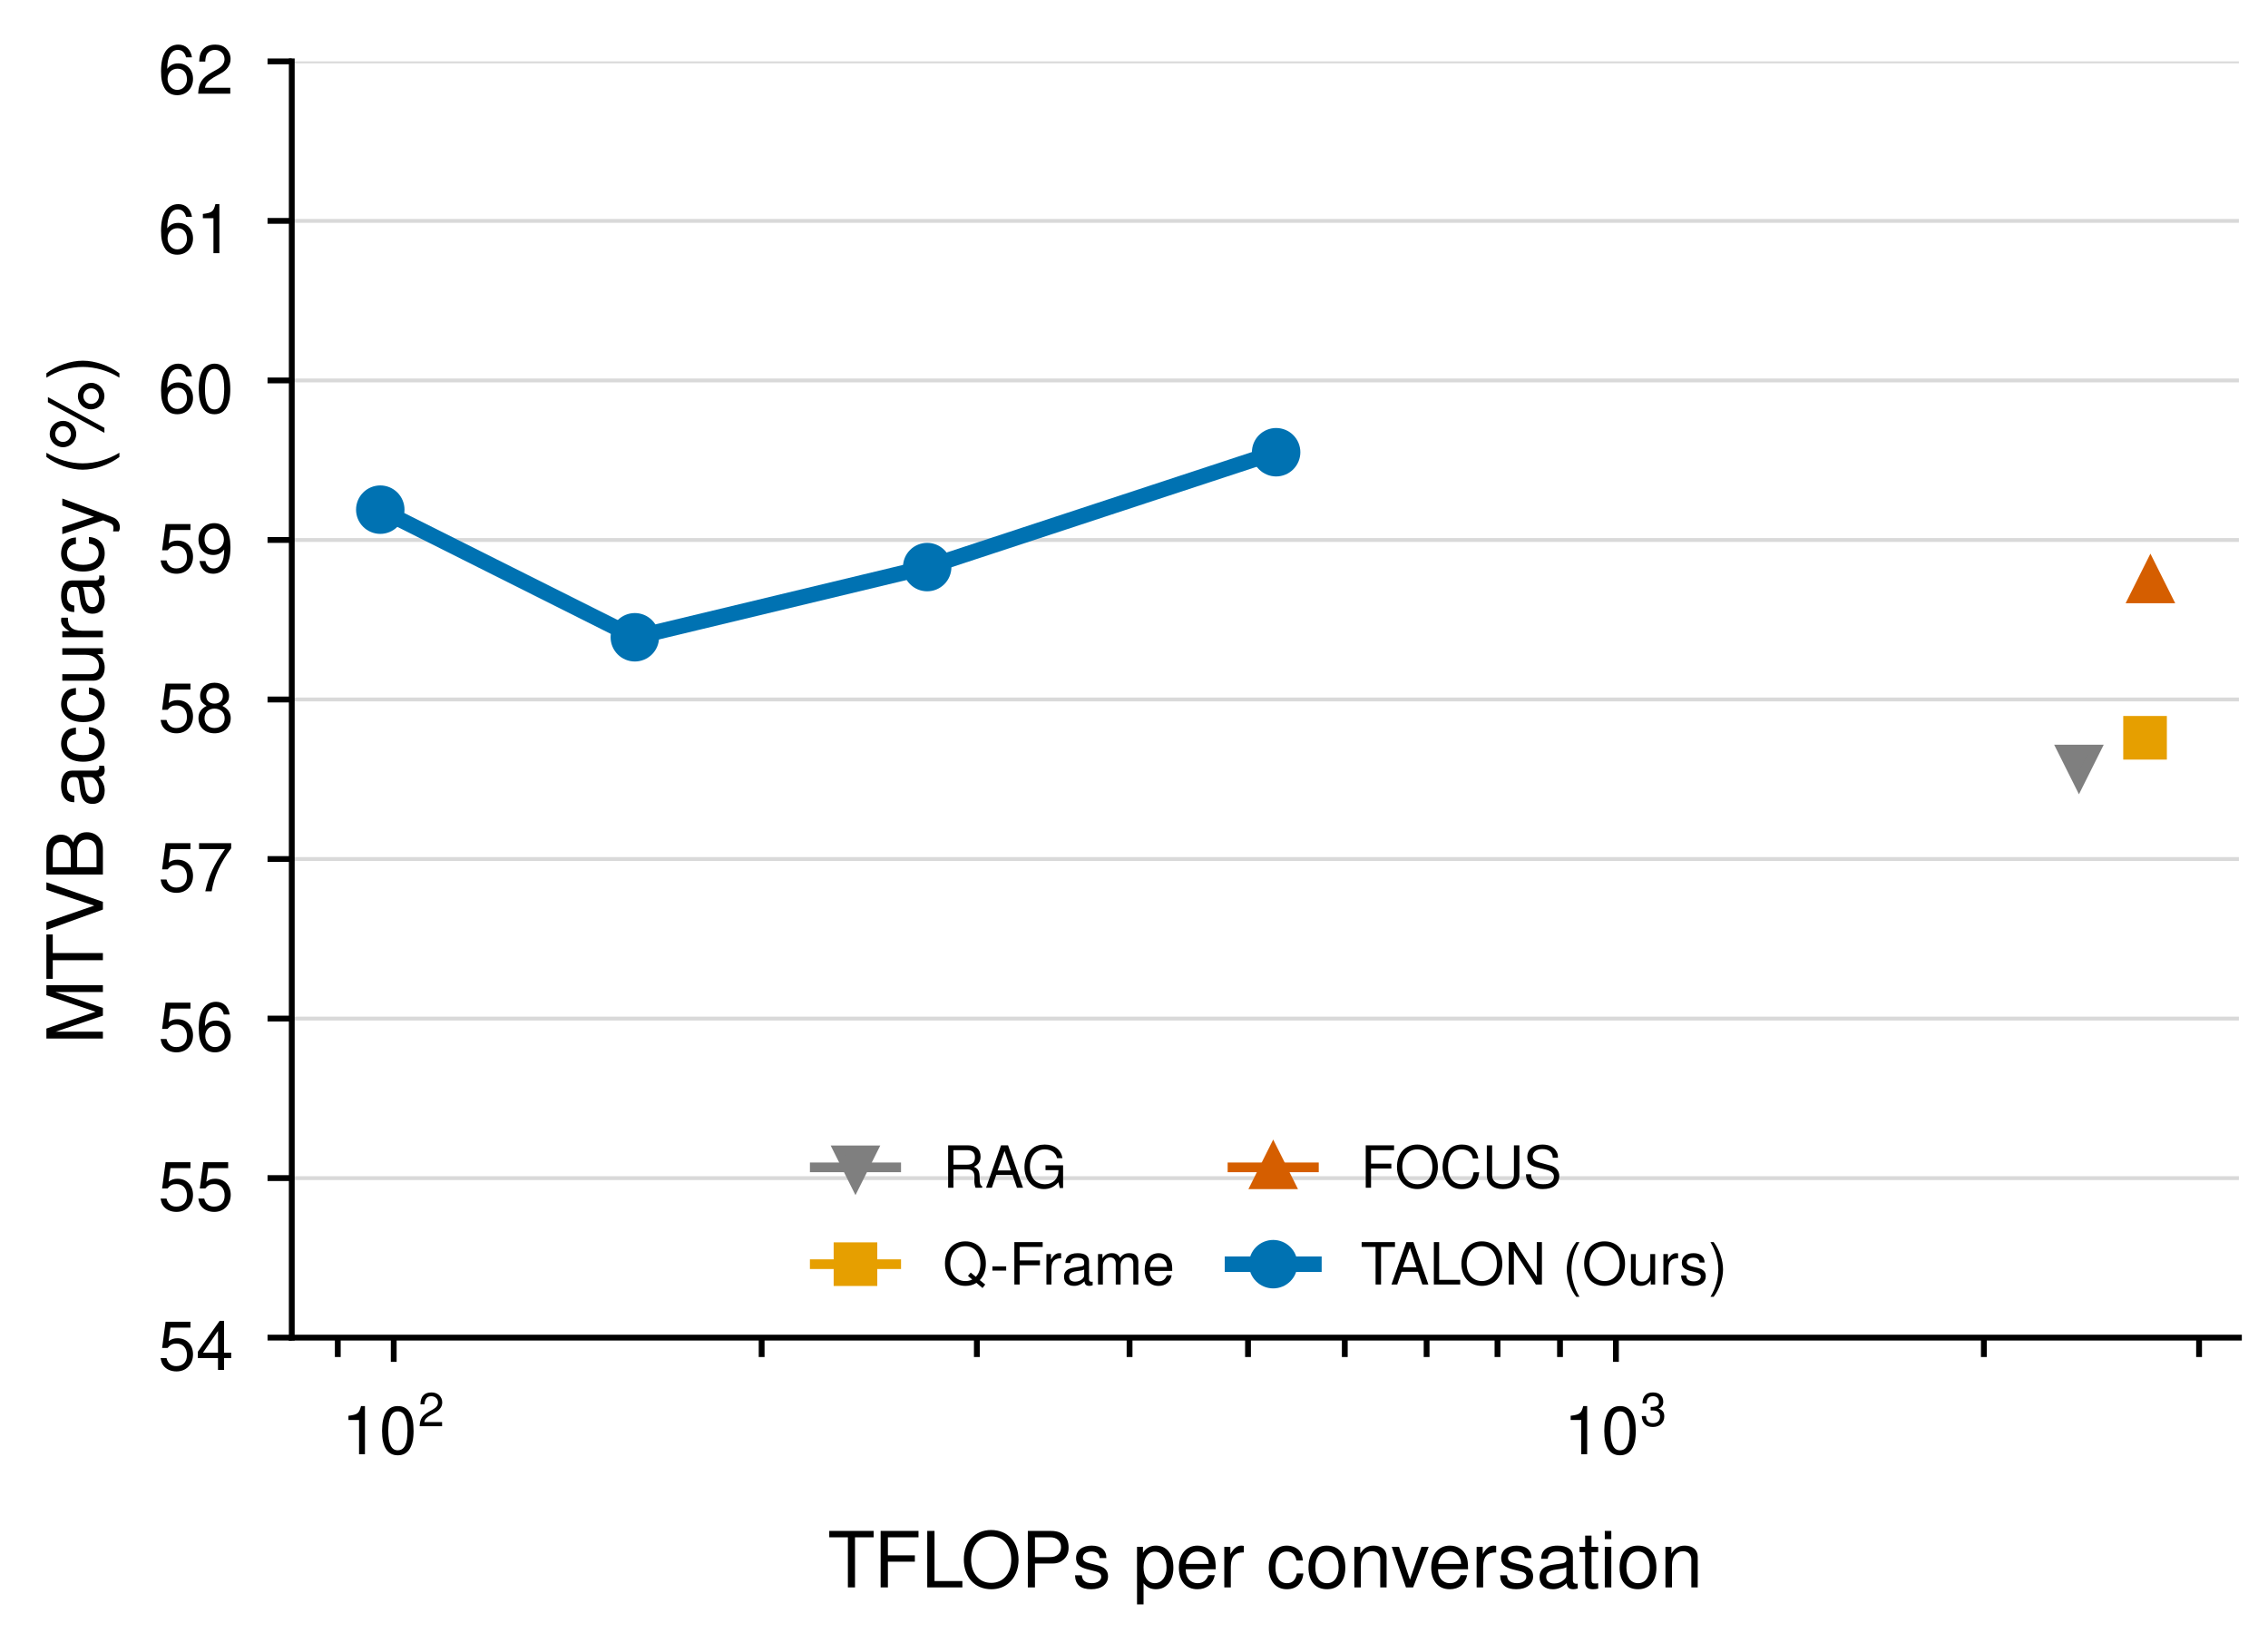
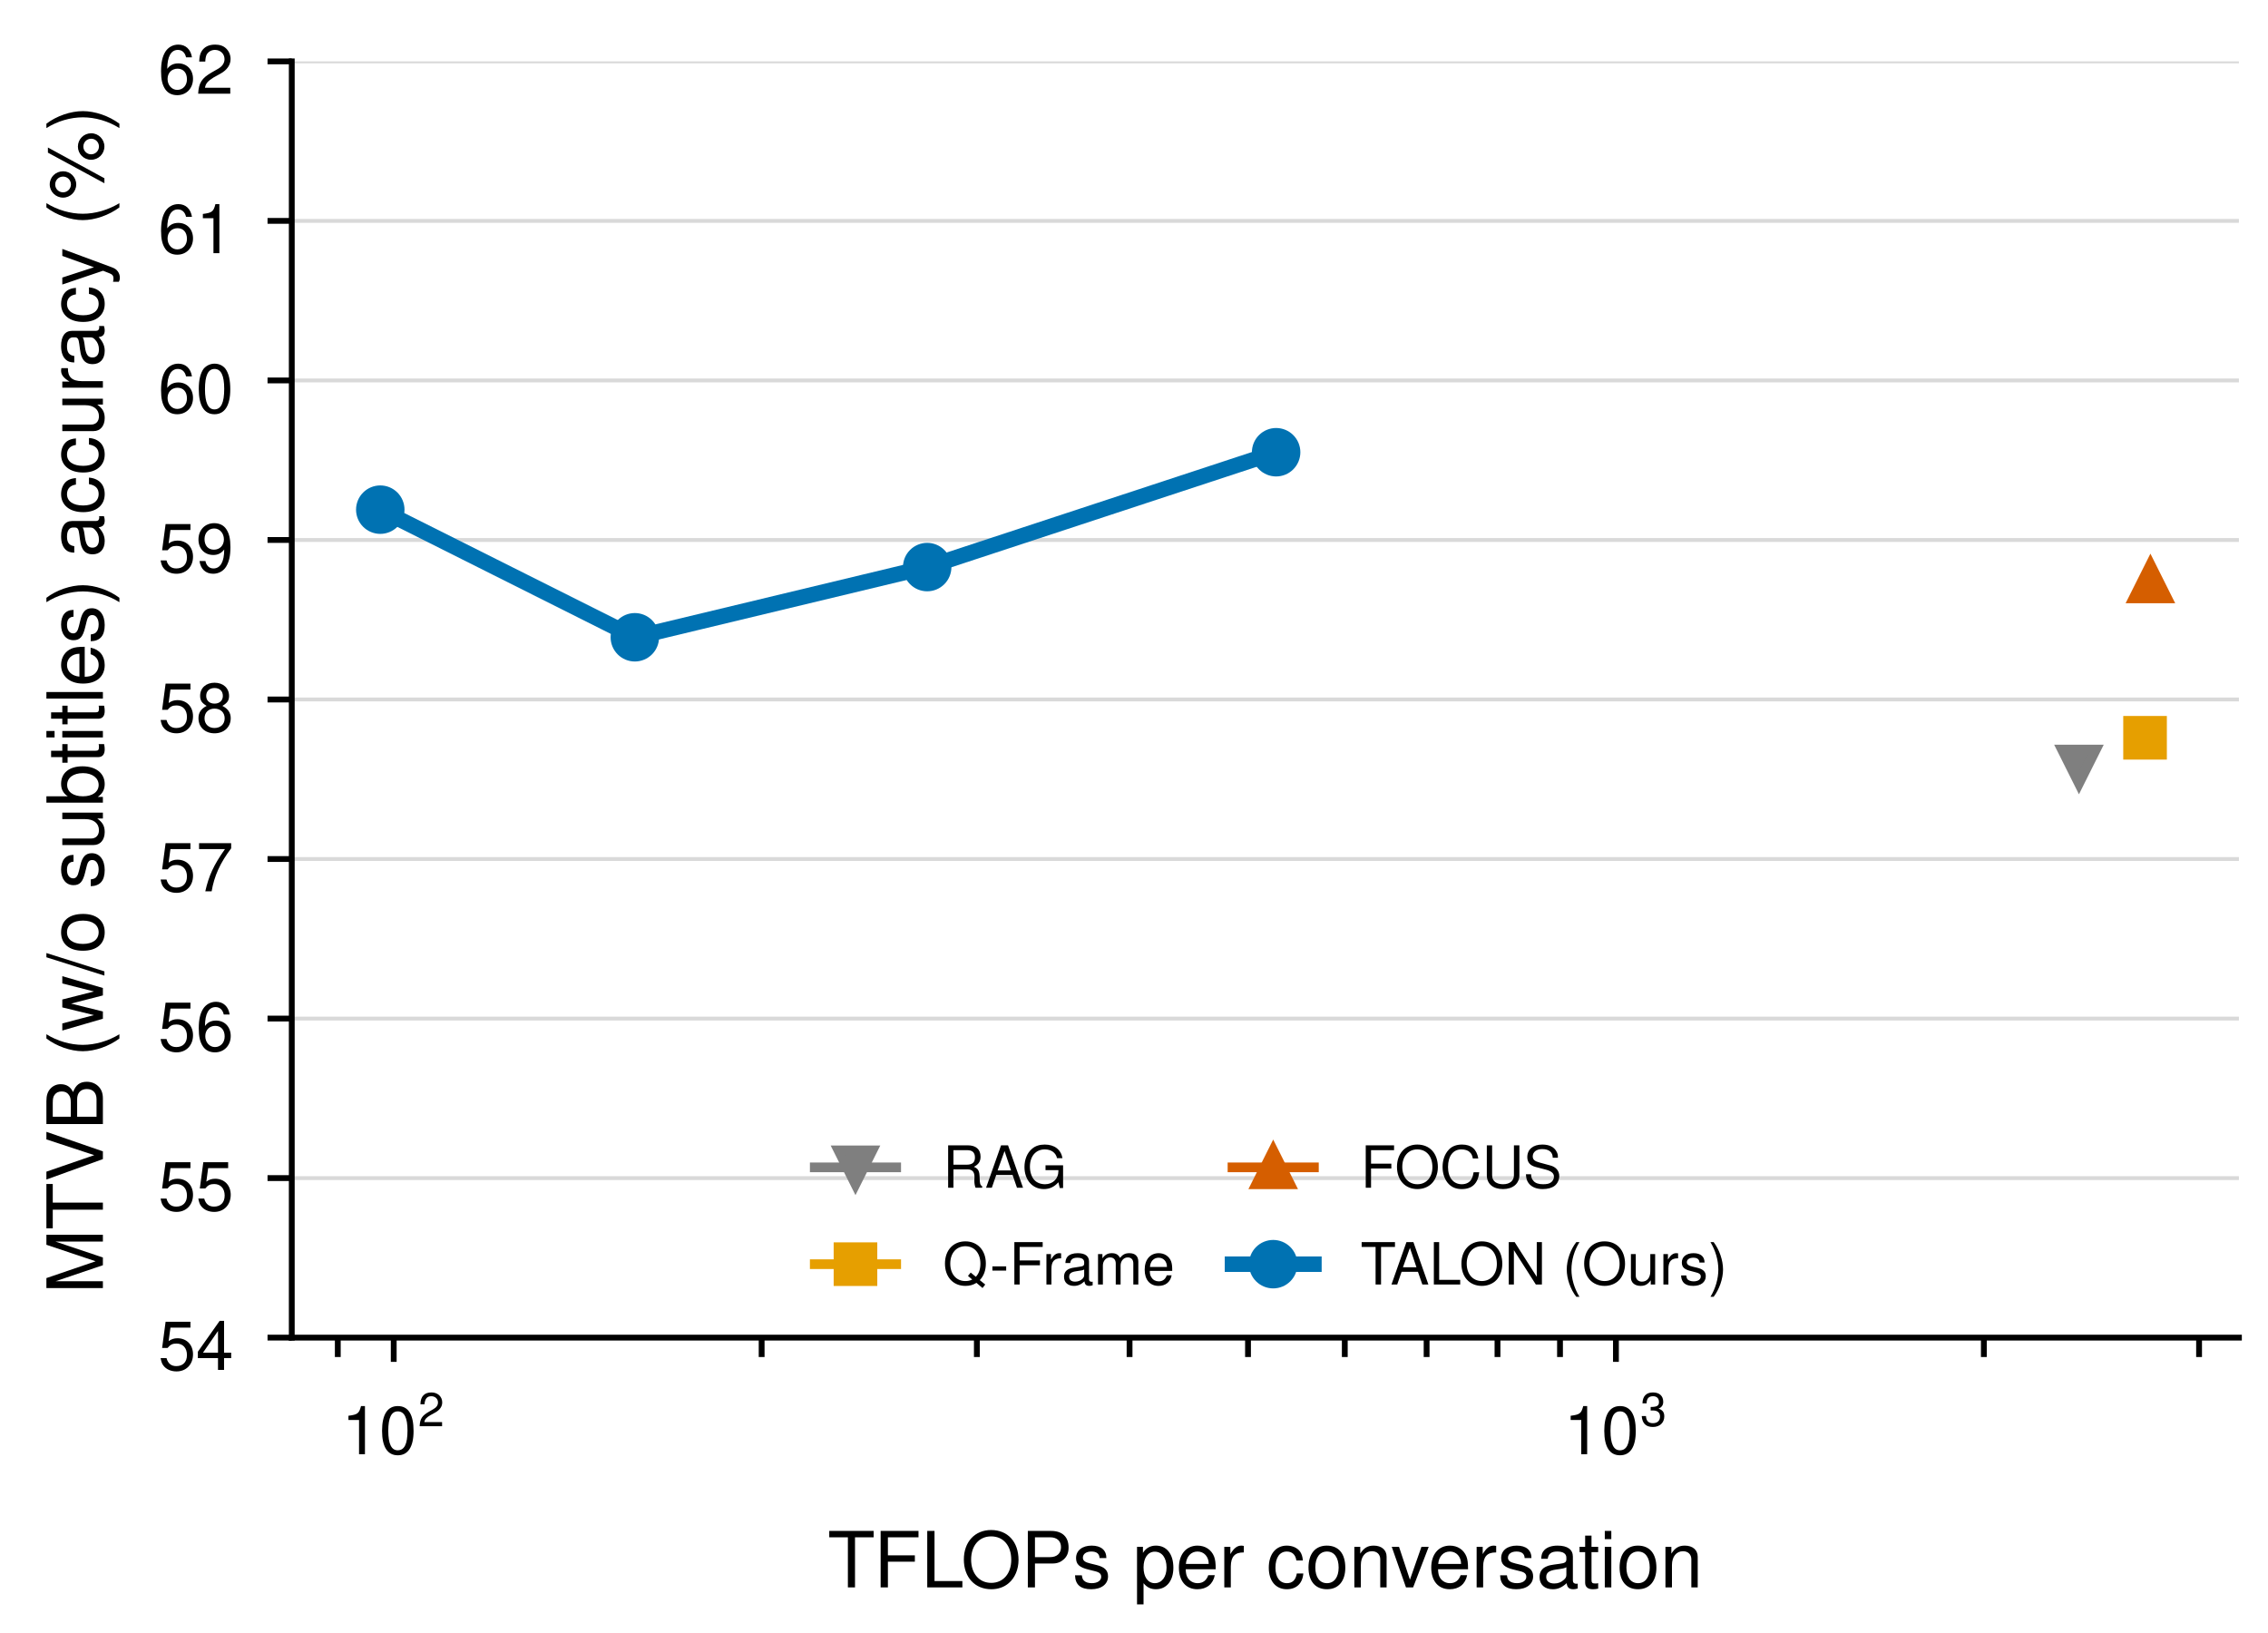
<svg xmlns="http://www.w3.org/2000/svg" xmlns:xlink="http://www.w3.org/1999/xlink" width="234pt" height="168.48pt" viewBox="0 0 234 168.48" version="1.1">
  <defs>
    <style type="text/css">*{stroke-linejoin: round; stroke-linecap: butt}</style>
  </defs>
  <g id="figure_1">
    <g id="patch_1">
      <path d="M 0 168.48  L 234 168.48  L 234 0  L 0 0  z " style="fill: #ffffff" />
    </g>
    <g id="axes_1">
      <g id="patch_2">
        <path d="M 30.103 138.005  L 231 138.005  L 231 6.332  L 30.103 6.332  z " style="fill: #ffffff" />
      </g>
      <g id="matplotlib.axis_1">
        <g id="xtick_1">
          <g id="line2d_1">
            <defs>
-               <path id="m70420c7110" d="M 0 0  L 0 2.5  " style="stroke: #000000; stroke-width: 0.6" />
+               <path id="m54d3607d2e" d="M 0 0  L 0 2.5  " style="stroke: #000000; stroke-width: 0.6" />
            </defs>
            <g>
-               <use xlink:href="#m70420c7110" x="40.622" y="138.005" style="stroke: #000000; stroke-width: 0.6" />
+               <use xlink:href="#m54d3607d2e" x="40.622" y="138.005" style="stroke: #000000; stroke-width: 0.6" />
            </g>
          </g>
          <g id="text_1">
            <g transform="translate(35.23155 150.6688)">
              <text>
                <tspan x="0" y="-0.631" style="font-size: 7px; font-family: 'Helvetica Neue'">1</tspan>
                <tspan x="3.892" y="-0.631" style="font-size: 7px; font-family: 'Helvetica Neue'">0</tspan>
                <tspan x="7.894" y="-3.522" style="font-size: 4.9px; font-family: 'Helvetica Neue'">2</tspan>
              </text>
            </g>
          </g>
        </g>
        <g id="xtick_2">
          <g id="line2d_2">
            <g>
-               <use xlink:href="#m70420c7110" x="166.723" y="138.005" style="stroke: #000000; stroke-width: 0.6" />
+               <use xlink:href="#m54d3607d2e" x="166.723" y="138.005" style="stroke: #000000; stroke-width: 0.6" />
            </g>
          </g>
          <g id="text_2">
            <g transform="translate(161.3331 150.6688)">
              <text>
                <tspan x="0" y="-0.631" style="font-size: 7px; font-family: 'Helvetica Neue'">1</tspan>
                <tspan x="3.892" y="-0.631" style="font-size: 7px; font-family: 'Helvetica Neue'">0</tspan>
                <tspan x="7.894" y="-3.522" style="font-size: 4.9px; font-family: 'Helvetica Neue'">3</tspan>
              </text>
            </g>
          </g>
        </g>
        <g id="xtick_3">
          <g id="line2d_3">
            <defs>
-               <path id="m37c9b3e593" d="M 0 0  L 0 2  " style="stroke: #000000; stroke-width: 0.6" />
+               <path id="me357de3d8d" d="M 0 0  L 0 2  " style="stroke: #000000; stroke-width: 0.6" />
            </defs>
            <g>
-               <use xlink:href="#m37c9b3e593" x="34.851" y="138.005" style="stroke: #000000; stroke-width: 0.6" />
+               <use xlink:href="#me357de3d8d" x="34.851" y="138.005" style="stroke: #000000; stroke-width: 0.6" />
            </g>
          </g>
        </g>
        <g id="xtick_4">
          <g id="line2d_4">
            <g>
-               <use xlink:href="#m37c9b3e593" x="78.582" y="138.005" style="stroke: #000000; stroke-width: 0.6" />
+               <use xlink:href="#me357de3d8d" x="78.582" y="138.005" style="stroke: #000000; stroke-width: 0.6" />
            </g>
          </g>
        </g>
        <g id="xtick_5">
          <g id="line2d_5">
            <g>
-               <use xlink:href="#m37c9b3e593" x="100.787" y="138.005" style="stroke: #000000; stroke-width: 0.6" />
+               <use xlink:href="#me357de3d8d" x="100.787" y="138.005" style="stroke: #000000; stroke-width: 0.6" />
            </g>
          </g>
        </g>
        <g id="xtick_6">
          <g id="line2d_6">
            <g>
-               <use xlink:href="#m37c9b3e593" x="116.542" y="138.005" style="stroke: #000000; stroke-width: 0.6" />
+               <use xlink:href="#me357de3d8d" x="116.542" y="138.005" style="stroke: #000000; stroke-width: 0.6" />
            </g>
          </g>
        </g>
        <g id="xtick_7">
          <g id="line2d_7">
            <g>
-               <use xlink:href="#m37c9b3e593" x="128.763" y="138.005" style="stroke: #000000; stroke-width: 0.6" />
+               <use xlink:href="#me357de3d8d" x="128.763" y="138.005" style="stroke: #000000; stroke-width: 0.6" />
            </g>
          </g>
        </g>
        <g id="xtick_8">
          <g id="line2d_8">
            <g>
-               <use xlink:href="#m37c9b3e593" x="138.748" y="138.005" style="stroke: #000000; stroke-width: 0.6" />
+               <use xlink:href="#me357de3d8d" x="138.748" y="138.005" style="stroke: #000000; stroke-width: 0.6" />
            </g>
          </g>
        </g>
        <g id="xtick_9">
          <g id="line2d_9">
            <g>
-               <use xlink:href="#m37c9b3e593" x="147.19" y="138.005" style="stroke: #000000; stroke-width: 0.6" />
+               <use xlink:href="#me357de3d8d" x="147.19" y="138.005" style="stroke: #000000; stroke-width: 0.6" />
            </g>
          </g>
        </g>
        <g id="xtick_10">
          <g id="line2d_10">
            <g>
-               <use xlink:href="#m37c9b3e593" x="154.503" y="138.005" style="stroke: #000000; stroke-width: 0.6" />
+               <use xlink:href="#me357de3d8d" x="154.503" y="138.005" style="stroke: #000000; stroke-width: 0.6" />
            </g>
          </g>
        </g>
        <g id="xtick_11">
          <g id="line2d_11">
            <g>
-               <use xlink:href="#m37c9b3e593" x="160.953" y="138.005" style="stroke: #000000; stroke-width: 0.6" />
+               <use xlink:href="#me357de3d8d" x="160.953" y="138.005" style="stroke: #000000; stroke-width: 0.6" />
            </g>
          </g>
        </g>
        <g id="xtick_12">
          <g id="line2d_12">
            <g>
-               <use xlink:href="#m37c9b3e593" x="204.683" y="138.005" style="stroke: #000000; stroke-width: 0.6" />
+               <use xlink:href="#me357de3d8d" x="204.683" y="138.005" style="stroke: #000000; stroke-width: 0.6" />
            </g>
          </g>
        </g>
        <g id="xtick_13">
          <g id="line2d_13">
            <g>
-               <use xlink:href="#m37c9b3e593" x="226.889" y="138.005" style="stroke: #000000; stroke-width: 0.6" />
+               <use xlink:href="#me357de3d8d" x="226.889" y="138.005" style="stroke: #000000; stroke-width: 0.6" />
            </g>
          </g>
        </g>
        <g id="text_3">
          <text style="font-size: 8px; font-family: 'Helvetica Neue', 'Helvetica', 'Arial', 'TeX Gyre Heros', 'Nimbus Sans', 'Liberation Sans', 'DejaVu Sans', sans-serif; text-anchor: middle" x="130.552" y="163.776" transform="rotate(-0 130.5516 163.7758)">TFLOPs per conversation</text>
        </g>
      </g>
      <g id="matplotlib.axis_2">
        <g id="ytick_1">
          <g id="line2d_14">
-             <path d="M 30.103 138.005  L 231 138.005  " clip-path="url(#pfb9b7b36b7)" style="fill: none; stroke: #d9d9d9; stroke-width: 0.4; stroke-linecap: square" />
+             <path d="M 30.103 138.005  L 231 138.005  " clip-path="url(#p3aa6ee44af)" style="fill: none; stroke: #d9d9d9; stroke-width: 0.4; stroke-linecap: square" />
          </g>
          <g id="line2d_15">
            <defs>
-               <path id="me4fcde7312" d="M 0 0  L -2.5 0  " style="stroke: #000000; stroke-width: 0.6" />
+               <path id="m38b88edc41" d="M 0 0  L -2.5 0  " style="stroke: #000000; stroke-width: 0.6" />
            </defs>
            <g>
-               <use xlink:href="#me4fcde7312" x="30.103" y="138.005" style="stroke: #000000; stroke-width: 0.6" />
+               <use xlink:href="#m38b88edc41" x="30.103" y="138.005" style="stroke: #000000; stroke-width: 0.6" />
            </g>
          </g>
          <g id="text_4">
            <text style="font-size: 7px; font-family: 'Helvetica Neue', 'Helvetica', 'Arial', 'TeX Gyre Heros', 'Nimbus Sans', 'Liberation Sans', 'DejaVu Sans', sans-serif; text-anchor: end" x="24.103" y="141.337" transform="rotate(-0 24.10337 141.3368)">54</text>
          </g>
        </g>
        <g id="ytick_2">
          <g id="line2d_16">
-             <path d="M 30.103 121.546  L 231 121.546  " clip-path="url(#pfb9b7b36b7)" style="fill: none; stroke: #d9d9d9; stroke-width: 0.4; stroke-linecap: square" />
+             <path d="M 30.103 121.546  L 231 121.546  " clip-path="url(#p3aa6ee44af)" style="fill: none; stroke: #d9d9d9; stroke-width: 0.4; stroke-linecap: square" />
          </g>
          <g id="line2d_17">
            <g>
-               <use xlink:href="#me4fcde7312" x="30.103" y="121.546" style="stroke: #000000; stroke-width: 0.6" />
+               <use xlink:href="#m38b88edc41" x="30.103" y="121.546" style="stroke: #000000; stroke-width: 0.6" />
            </g>
          </g>
          <g id="text_5">
            <text style="font-size: 7px; font-family: 'Helvetica Neue', 'Helvetica', 'Arial', 'TeX Gyre Heros', 'Nimbus Sans', 'Liberation Sans', 'DejaVu Sans', sans-serif; text-anchor: end" x="24.103" y="124.878" transform="rotate(-0 24.10337 124.8777)">55</text>
          </g>
        </g>
        <g id="ytick_3">
          <g id="line2d_18">
-             <path d="M 30.103 105.087  L 231 105.087  " clip-path="url(#pfb9b7b36b7)" style="fill: none; stroke: #d9d9d9; stroke-width: 0.4; stroke-linecap: square" />
+             <path d="M 30.103 105.087  L 231 105.087  " clip-path="url(#p3aa6ee44af)" style="fill: none; stroke: #d9d9d9; stroke-width: 0.4; stroke-linecap: square" />
          </g>
          <g id="line2d_19">
            <g>
-               <use xlink:href="#me4fcde7312" x="30.103" y="105.087" style="stroke: #000000; stroke-width: 0.6" />
+               <use xlink:href="#m38b88edc41" x="30.103" y="105.087" style="stroke: #000000; stroke-width: 0.6" />
            </g>
          </g>
          <g id="text_6">
            <text style="font-size: 7px; font-family: 'Helvetica Neue', 'Helvetica', 'Arial', 'TeX Gyre Heros', 'Nimbus Sans', 'Liberation Sans', 'DejaVu Sans', sans-serif; text-anchor: end" x="24.103" y="108.419" transform="rotate(-0 24.10337 108.4186)">56</text>
          </g>
        </g>
        <g id="ytick_4">
          <g id="line2d_20">
-             <path d="M 30.103 88.628  L 231 88.628  " clip-path="url(#pfb9b7b36b7)" style="fill: none; stroke: #d9d9d9; stroke-width: 0.4; stroke-linecap: square" />
+             <path d="M 30.103 88.628  L 231 88.628  " clip-path="url(#p3aa6ee44af)" style="fill: none; stroke: #d9d9d9; stroke-width: 0.4; stroke-linecap: square" />
          </g>
          <g id="line2d_21">
            <g>
-               <use xlink:href="#me4fcde7312" x="30.103" y="88.628" style="stroke: #000000; stroke-width: 0.6" />
+               <use xlink:href="#m38b88edc41" x="30.103" y="88.628" style="stroke: #000000; stroke-width: 0.6" />
            </g>
          </g>
          <g id="text_7">
            <text style="font-size: 7px; font-family: 'Helvetica Neue', 'Helvetica', 'Arial', 'TeX Gyre Heros', 'Nimbus Sans', 'Liberation Sans', 'DejaVu Sans', sans-serif; text-anchor: end" x="24.103" y="91.96" transform="rotate(-0 24.10337 91.95956)">57</text>
          </g>
        </g>
        <g id="ytick_5">
          <g id="line2d_22">
-             <path d="M 30.103 72.168  L 231 72.168  " clip-path="url(#pfb9b7b36b7)" style="fill: none; stroke: #d9d9d9; stroke-width: 0.4; stroke-linecap: square" />
+             <path d="M 30.103 72.168  L 231 72.168  " clip-path="url(#p3aa6ee44af)" style="fill: none; stroke: #d9d9d9; stroke-width: 0.4; stroke-linecap: square" />
          </g>
          <g id="line2d_23">
            <g>
-               <use xlink:href="#me4fcde7312" x="30.103" y="72.168" style="stroke: #000000; stroke-width: 0.6" />
+               <use xlink:href="#m38b88edc41" x="30.103" y="72.168" style="stroke: #000000; stroke-width: 0.6" />
            </g>
          </g>
          <g id="text_8">
            <text style="font-size: 7px; font-family: 'Helvetica Neue', 'Helvetica', 'Arial', 'TeX Gyre Heros', 'Nimbus Sans', 'Liberation Sans', 'DejaVu Sans', sans-serif; text-anchor: end" x="24.103" y="75.501" transform="rotate(-0 24.10337 75.5005)">58</text>
          </g>
        </g>
        <g id="ytick_6">
          <g id="line2d_24">
-             <path d="M 30.103 55.709  L 231 55.709  " clip-path="url(#pfb9b7b36b7)" style="fill: none; stroke: #d9d9d9; stroke-width: 0.4; stroke-linecap: square" />
+             <path d="M 30.103 55.709  L 231 55.709  " clip-path="url(#p3aa6ee44af)" style="fill: none; stroke: #d9d9d9; stroke-width: 0.4; stroke-linecap: square" />
          </g>
          <g id="line2d_25">
            <g>
-               <use xlink:href="#me4fcde7312" x="30.103" y="55.709" style="stroke: #000000; stroke-width: 0.6" />
+               <use xlink:href="#m38b88edc41" x="30.103" y="55.709" style="stroke: #000000; stroke-width: 0.6" />
            </g>
          </g>
          <g id="text_9">
            <text style="font-size: 7px; font-family: 'Helvetica Neue', 'Helvetica', 'Arial', 'TeX Gyre Heros', 'Nimbus Sans', 'Liberation Sans', 'DejaVu Sans', sans-serif; text-anchor: end" x="24.103" y="59.041" transform="rotate(-0 24.10337 59.04143)">59</text>
          </g>
        </g>
        <g id="ytick_7">
          <g id="line2d_26">
-             <path d="M 30.103 39.25  L 231 39.25  " clip-path="url(#pfb9b7b36b7)" style="fill: none; stroke: #d9d9d9; stroke-width: 0.4; stroke-linecap: square" />
+             <path d="M 30.103 39.25  L 231 39.25  " clip-path="url(#p3aa6ee44af)" style="fill: none; stroke: #d9d9d9; stroke-width: 0.4; stroke-linecap: square" />
          </g>
          <g id="line2d_27">
            <g>
-               <use xlink:href="#me4fcde7312" x="30.103" y="39.25" style="stroke: #000000; stroke-width: 0.6" />
+               <use xlink:href="#m38b88edc41" x="30.103" y="39.25" style="stroke: #000000; stroke-width: 0.6" />
            </g>
          </g>
          <g id="text_10">
            <text style="font-size: 7px; font-family: 'Helvetica Neue', 'Helvetica', 'Arial', 'TeX Gyre Heros', 'Nimbus Sans', 'Liberation Sans', 'DejaVu Sans', sans-serif; text-anchor: end" x="24.103" y="42.582" transform="rotate(-0 24.10337 42.58237)">60</text>
          </g>
        </g>
        <g id="ytick_8">
          <g id="line2d_28">
-             <path d="M 30.103 22.791  L 231 22.791  " clip-path="url(#pfb9b7b36b7)" style="fill: none; stroke: #d9d9d9; stroke-width: 0.4; stroke-linecap: square" />
+             <path d="M 30.103 22.791  L 231 22.791  " clip-path="url(#p3aa6ee44af)" style="fill: none; stroke: #d9d9d9; stroke-width: 0.4; stroke-linecap: square" />
          </g>
          <g id="line2d_29">
            <g>
-               <use xlink:href="#me4fcde7312" x="30.103" y="22.791" style="stroke: #000000; stroke-width: 0.6" />
+               <use xlink:href="#m38b88edc41" x="30.103" y="22.791" style="stroke: #000000; stroke-width: 0.6" />
            </g>
          </g>
          <g id="text_11">
            <text style="font-size: 7px; font-family: 'Helvetica Neue', 'Helvetica', 'Arial', 'TeX Gyre Heros', 'Nimbus Sans', 'Liberation Sans', 'DejaVu Sans', sans-serif; text-anchor: end" x="24.103" y="26.123" transform="rotate(-0 24.10337 26.1233)">61</text>
          </g>
        </g>
        <g id="ytick_9">
          <g id="line2d_30">
-             <path d="M 30.103 6.332  L 231 6.332  " clip-path="url(#pfb9b7b36b7)" style="fill: none; stroke: #d9d9d9; stroke-width: 0.4; stroke-linecap: square" />
+             <path d="M 30.103 6.332  L 231 6.332  " clip-path="url(#p3aa6ee44af)" style="fill: none; stroke: #d9d9d9; stroke-width: 0.4; stroke-linecap: square" />
          </g>
          <g id="line2d_31">
            <g>
-               <use xlink:href="#me4fcde7312" x="30.103" y="6.332" style="stroke: #000000; stroke-width: 0.6" />
+               <use xlink:href="#m38b88edc41" x="30.103" y="6.332" style="stroke: #000000; stroke-width: 0.6" />
            </g>
          </g>
          <g id="text_12">
            <text style="font-size: 7px; font-family: 'Helvetica Neue', 'Helvetica', 'Arial', 'TeX Gyre Heros', 'Nimbus Sans', 'Liberation Sans', 'DejaVu Sans', sans-serif; text-anchor: end" x="24.103" y="9.664" transform="rotate(-0 24.10337 9.66424)">62</text>
          </g>
        </g>
        <g id="text_13">
-           <text style="font-size: 8px; font-family: 'Helvetica Neue', 'Helvetica', 'Arial', 'TeX Gyre Heros', 'Nimbus Sans', 'Liberation Sans', 'DejaVu Sans', sans-serif; text-anchor: middle" x="10.616" y="72.168" transform="rotate(-90 10.61624 72.1685)">MTVB accuracy (%)</text>
+           <text style="font-size: 8px; font-family: 'Helvetica Neue', 'Helvetica', 'Arial', 'TeX Gyre Heros', 'Nimbus Sans', 'Liberation Sans', 'DejaVu Sans', sans-serif; text-anchor: middle" x="10.616" y="72.168" transform="rotate(-90 10.61624 72.1685)">MTVB (w/o subtitles) accuracy (%)</text>
        </g>
      </g>
      <g id="line2d_32">
-         <path d="M 214.495 79.081  " clip-path="url(#pfb9b7b36b7)" style="fill: none; stroke: #7f7f7f; stroke-linecap: square" />
+         <path d="M 214.495 79.081  " clip-path="url(#p3aa6ee44af)" style="fill: none; stroke: #7f7f7f; stroke-linecap: square" />
        <defs>
-           <path id="mfa1a02d482" d="M -0 1.75  L 1.75 -1.75  L -1.75 -1.75  z " style="stroke: #7f7f7f; stroke-linejoin: miter" />
+           <path id="mbce2b5e59b" d="M -0 1.75  L 1.75 -1.75  L -1.75 -1.75  z " style="stroke: #7f7f7f; stroke-linejoin: miter" />
        </defs>
-         <g clip-path="url(#pfb9b7b36b7)">
-           <use xlink:href="#mfa1a02d482" x="214.495" y="79.081" style="fill: #7f7f7f; stroke: #7f7f7f; stroke-linejoin: miter" />
+         <g clip-path="url(#p3aa6ee44af)">
+           <use xlink:href="#mbce2b5e59b" x="214.495" y="79.081" style="fill: #7f7f7f; stroke: #7f7f7f; stroke-linejoin: miter" />
        </g>
      </g>
      <g id="line2d_33">
-         <path d="M 221.315 76.119  " clip-path="url(#pfb9b7b36b7)" style="fill: none; stroke: #e69f00; stroke-linecap: square" />
+         <path d="M 221.315 76.119  " clip-path="url(#p3aa6ee44af)" style="fill: none; stroke: #e69f00; stroke-linecap: square" />
        <defs>
-           <path id="m4e7625c604" d="M -1.75 1.75  L 1.75 1.75  L 1.75 -1.75  L -1.75 -1.75  z " style="stroke: #e69f00; stroke-linejoin: miter" />
+           <path id="m9489ffced4" d="M -1.75 1.75  L 1.75 1.75  L 1.75 -1.75  L -1.75 -1.75  z " style="stroke: #e69f00; stroke-linejoin: miter" />
        </defs>
-         <g clip-path="url(#pfb9b7b36b7)">
-           <use xlink:href="#m4e7625c604" x="221.315" y="76.119" style="fill: #e69f00; stroke: #e69f00; stroke-linejoin: miter" />
+         <g clip-path="url(#p3aa6ee44af)">
+           <use xlink:href="#m9489ffced4" x="221.315" y="76.119" style="fill: #e69f00; stroke: #e69f00; stroke-linejoin: miter" />
        </g>
      </g>
      <g id="line2d_34">
-         <path d="M 221.868 59.989  " clip-path="url(#pfb9b7b36b7)" style="fill: none; stroke: #d55e00; stroke-linecap: square" />
+         <path d="M 221.868 59.989  " clip-path="url(#p3aa6ee44af)" style="fill: none; stroke: #d55e00; stroke-linecap: square" />
        <defs>
-           <path id="m4cf47f634e" d="M 0 -1.75  L -1.75 1.75  L 1.75 1.75  z " style="stroke: #d55e00; stroke-linejoin: miter" />
+           <path id="me983ff35b1" d="M 0 -1.75  L -1.75 1.75  L 1.75 1.75  z " style="stroke: #d55e00; stroke-linejoin: miter" />
        </defs>
-         <g clip-path="url(#pfb9b7b36b7)">
-           <use xlink:href="#m4cf47f634e" x="221.868" y="59.989" style="fill: #d55e00; stroke: #d55e00; stroke-linejoin: miter" />
+         <g clip-path="url(#p3aa6ee44af)">
+           <use xlink:href="#me983ff35b1" x="221.868" y="59.989" style="fill: #d55e00; stroke: #d55e00; stroke-linejoin: miter" />
        </g>
      </g>
      <g id="patch_3">
        <path d="M 30.103 138.005  L 30.103 6.332  " style="fill: none; stroke: #000000; stroke-width: 0.6; stroke-linejoin: miter; stroke-linecap: square" />
      </g>
      <g id="patch_4">
        <path d="M 30.103 138.005  L 231 138.005  " style="fill: none; stroke: #000000; stroke-width: 0.6; stroke-linejoin: miter; stroke-linecap: square" />
      </g>
      <g id="line2d_35">
-         <path d="M 39.235 52.582  L 65.499 65.749  L 95.662 58.507  L 131.664 46.657  " clip-path="url(#pfb9b7b36b7)" style="fill: none; stroke: #0072b2; stroke-width: 1.6; stroke-linecap: square" />
+         <path d="M 39.235 52.582  L 65.499 65.749  L 95.662 58.507  L 131.664 46.657  " clip-path="url(#p3aa6ee44af)" style="fill: none; stroke: #0072b2; stroke-width: 1.6; stroke-linecap: square" />
        <defs>
-           <path id="md43cac3534" d="M 0 2  C 0.53 2 1.039 1.789 1.414 1.414  C 1.789 1.039 2 0.53 2 0  C 2 -0.53 1.789 -1.039 1.414 -1.414  C 1.039 -1.789 0.53 -2 0 -2  C -0.53 -2 -1.039 -1.789 -1.414 -1.414  C -1.789 -1.039 -2 -0.53 -2 0  C -2 0.53 -1.789 1.039 -1.414 1.414  C -1.039 1.789 -0.53 2 0 2  z " style="stroke: #0072b2" />
+           <path id="m83359b754a" d="M 0 2  C 0.53 2 1.039 1.789 1.414 1.414  C 1.789 1.039 2 0.53 2 0  C 2 -0.53 1.789 -1.039 1.414 -1.414  C 1.039 -1.789 0.53 -2 0 -2  C -0.53 -2 -1.039 -1.789 -1.414 -1.414  C -1.789 -1.039 -2 -0.53 -2 0  C -2 0.53 -1.789 1.039 -1.414 1.414  C -1.039 1.789 -0.53 2 0 2  z " style="stroke: #0072b2" />
        </defs>
-         <g clip-path="url(#pfb9b7b36b7)">
-           <use xlink:href="#md43cac3534" x="39.235" y="52.582" style="fill: #0072b2; stroke: #0072b2" />
-           <use xlink:href="#md43cac3534" x="65.499" y="65.749" style="fill: #0072b2; stroke: #0072b2" />
-           <use xlink:href="#md43cac3534" x="95.662" y="58.507" style="fill: #0072b2; stroke: #0072b2" />
-           <use xlink:href="#md43cac3534" x="131.664" y="46.657" style="fill: #0072b2; stroke: #0072b2" />
+         <g clip-path="url(#p3aa6ee44af)">
+           <use xlink:href="#m83359b754a" x="39.235" y="52.582" style="fill: #0072b2; stroke: #0072b2" />
+           <use xlink:href="#m83359b754a" x="65.499" y="65.749" style="fill: #0072b2; stroke: #0072b2" />
+           <use xlink:href="#m83359b754a" x="95.662" y="58.507" style="fill: #0072b2; stroke: #0072b2" />
+           <use xlink:href="#m83359b754a" x="131.664" y="46.657" style="fill: #0072b2; stroke: #0072b2" />
        </g>
      </g>
      <g id="legend_1">
        <g id="line2d_36">
          <path d="M 84.063 120.437  L 88.263 120.437  L 92.463 120.437  " style="fill: none; stroke: #7f7f7f; stroke-linecap: square" />
          <g>
-             <use xlink:href="#mfa1a02d482" x="88.263" y="120.437" style="fill: #7f7f7f; stroke: #7f7f7f; stroke-linejoin: miter" />
+             <use xlink:href="#mbce2b5e59b" x="88.263" y="120.437" style="fill: #7f7f7f; stroke: #7f7f7f; stroke-linejoin: miter" />
          </g>
        </g>
        <g id="text_14">
          <text style="font-size: 6px; font-family: 'Helvetica Neue', 'Helvetica', 'Arial', 'TeX Gyre Heros', 'Nimbus Sans', 'Liberation Sans', 'DejaVu Sans', sans-serif; text-anchor: start" x="97.263" y="122.537" transform="rotate(-0 97.26328 122.5368)">RAG</text>
        </g>
        <g id="line2d_37">
          <path d="M 84.063 130.427  L 88.263 130.427  L 92.463 130.427  " style="fill: none; stroke: #e69f00; stroke-linecap: square" />
          <g>
-             <use xlink:href="#m4e7625c604" x="88.263" y="130.427" style="fill: #e69f00; stroke: #e69f00; stroke-linejoin: miter" />
+             <use xlink:href="#m9489ffced4" x="88.263" y="130.427" style="fill: #e69f00; stroke: #e69f00; stroke-linejoin: miter" />
          </g>
        </g>
        <g id="text_15">
          <text style="font-size: 6px; font-family: 'Helvetica Neue', 'Helvetica', 'Arial', 'TeX Gyre Heros', 'Nimbus Sans', 'Liberation Sans', 'DejaVu Sans', sans-serif; text-anchor: start" x="97.263" y="132.527" transform="rotate(-0 97.26328 132.5268)">Q-Frame</text>
        </g>
        <g id="line2d_38">
          <path d="M 127.162 120.437  L 131.362 120.437  L 135.562 120.437  " style="fill: none; stroke: #d55e00; stroke-linecap: square" />
          <g>
-             <use xlink:href="#m4cf47f634e" x="131.362" y="120.437" style="fill: #d55e00; stroke: #d55e00; stroke-linejoin: miter" />
+             <use xlink:href="#me983ff35b1" x="131.362" y="120.437" style="fill: #d55e00; stroke: #d55e00; stroke-linejoin: miter" />
          </g>
        </g>
        <g id="text_16">
          <text style="font-size: 6px; font-family: 'Helvetica Neue', 'Helvetica', 'Arial', 'TeX Gyre Heros', 'Nimbus Sans', 'Liberation Sans', 'DejaVu Sans', sans-serif; text-anchor: start" x="140.362" y="122.537" transform="rotate(-0 140.362 122.5368)">FOCUS</text>
        </g>
        <g id="line2d_39">
          <path d="M 127.162 130.427  L 131.362 130.427  L 135.562 130.427  " style="fill: none; stroke: #0072b2; stroke-width: 1.6; stroke-linecap: square" />
          <g>
-             <use xlink:href="#md43cac3534" x="131.362" y="130.427" style="fill: #0072b2; stroke: #0072b2" />
+             <use xlink:href="#m83359b754a" x="131.362" y="130.427" style="fill: #0072b2; stroke: #0072b2" />
          </g>
        </g>
        <g id="text_17">
          <text style="font-size: 6px; font-family: 'Helvetica Neue', 'Helvetica', 'Arial', 'TeX Gyre Heros', 'Nimbus Sans', 'Liberation Sans', 'DejaVu Sans', sans-serif; text-anchor: start" x="140.362" y="132.527" transform="rotate(-0 140.362 132.5268)">TALON (Ours)</text>
        </g>
      </g>
    </g>
  </g>
  <defs>
-     <clipPath id="pfb9b7b36b7">
+     <clipPath id="p3aa6ee44af">
      <rect x="30.103" y="6.332" width="200.896" height="131.673" />
    </clipPath>
  </defs>
</svg>
